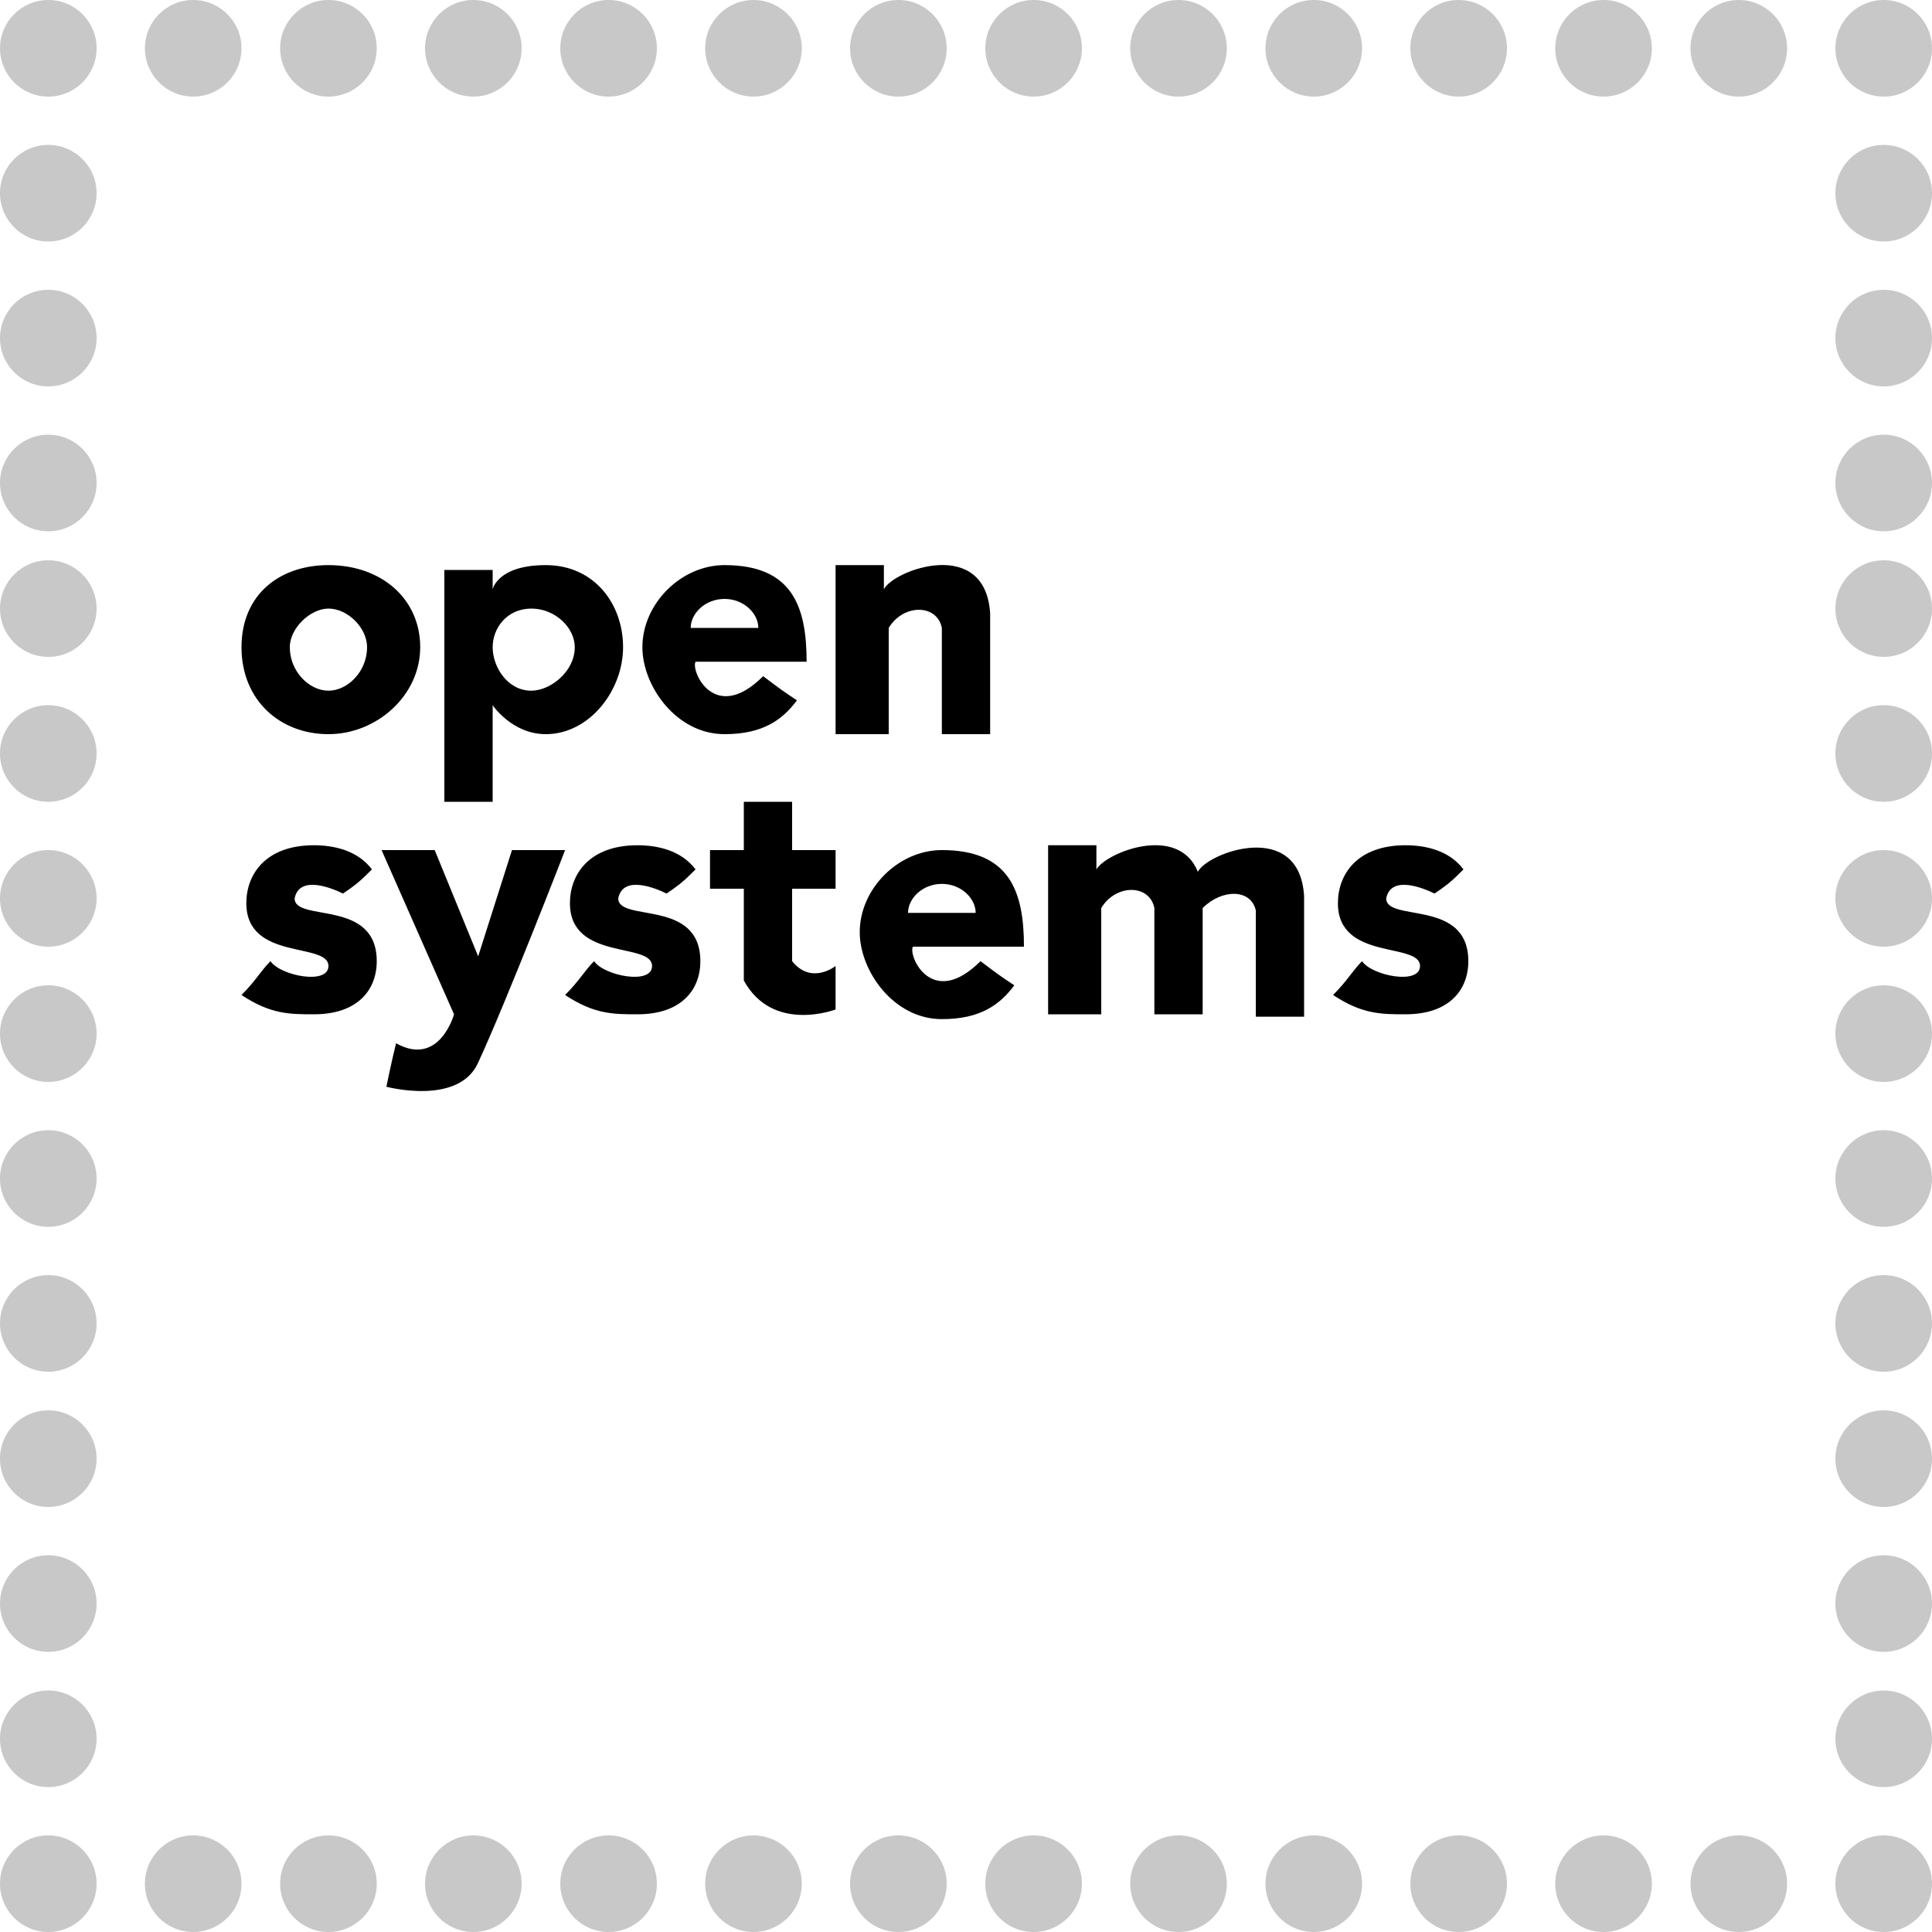
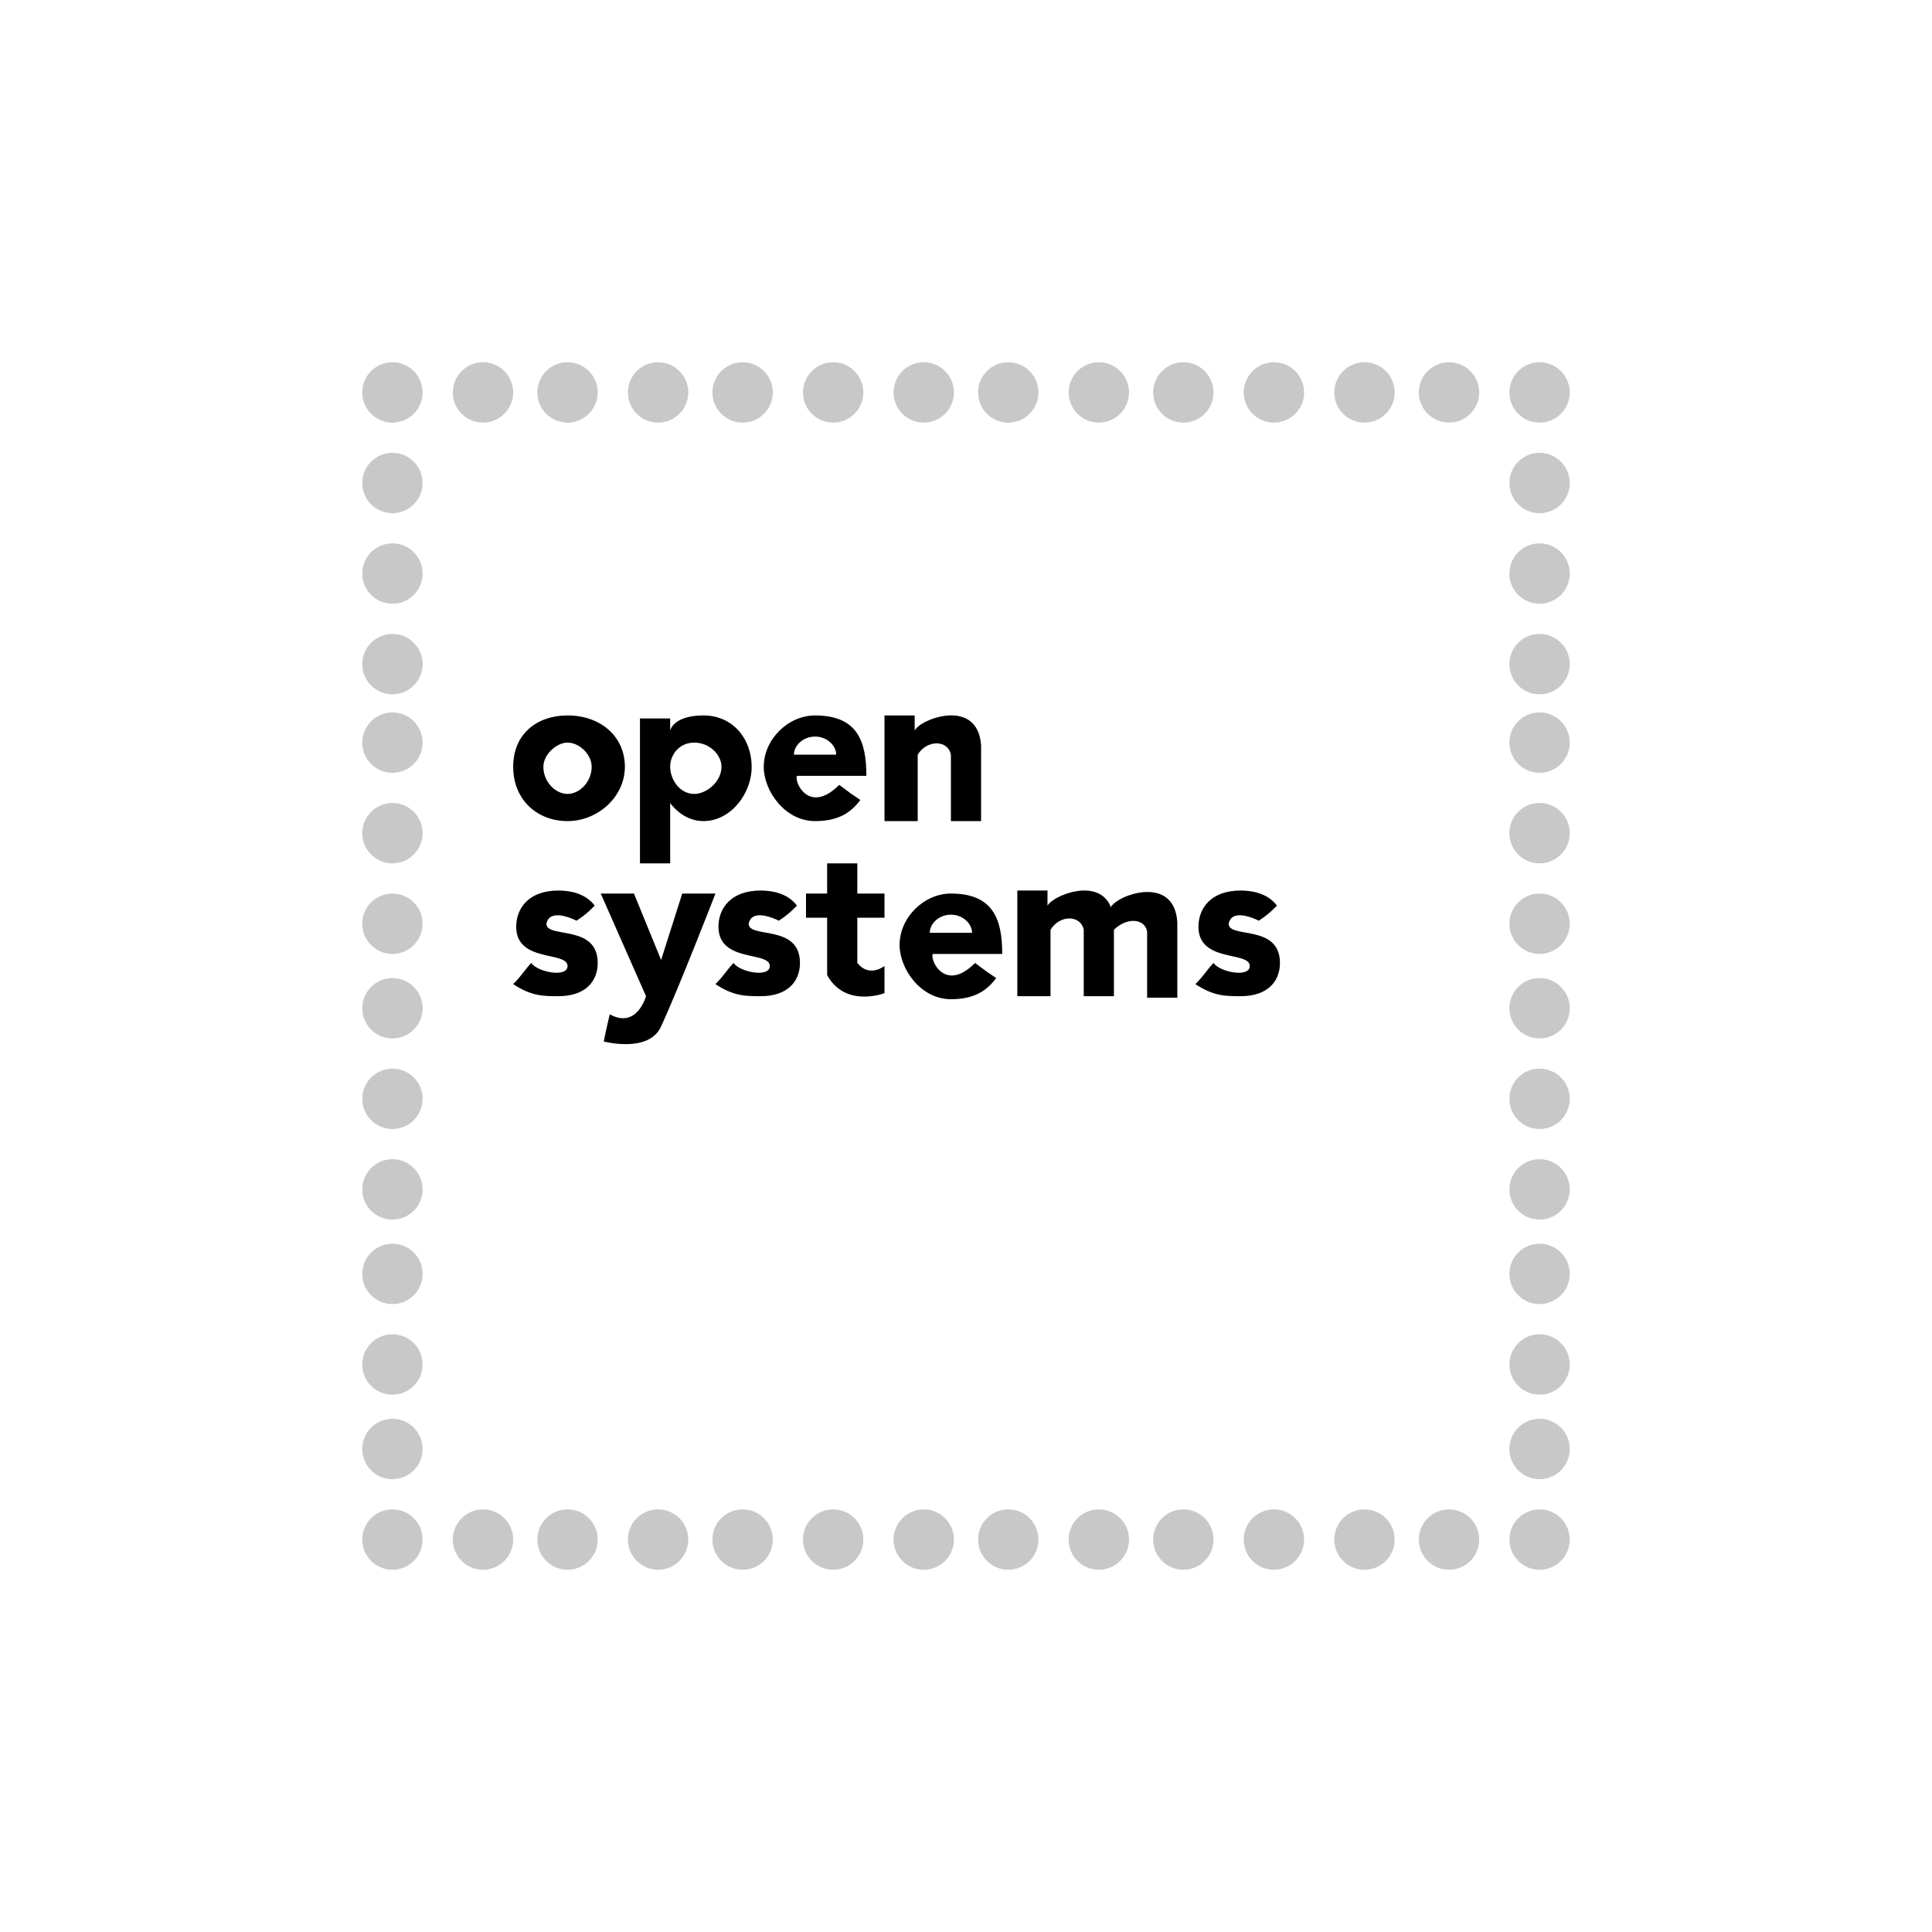
- <svg xmlns="http://www.w3.org/2000/svg" version="1.1">
-   <g style="fill:#c8c8c8">
-     <circle cx="2.5" cy="2.5" r="2.5" />
-     <circle cx="10" cy="2.5" r="2.5" />
-     <circle cx="17" cy="2.5" r="2.5" />
-     <circle cx="24.5" cy="2.5" r="2.5" />
-     <circle cx="31.5" cy="2.5" r="2.5" />
-     <circle cx="39" cy="2.5" r="2.5" />
-     <circle cx="46.5" cy="2.5" r="2.5" />
-     <circle cx="53.5" cy="2.5" r="2.5" />
-     <circle cx="61" cy="2.5" r="2.5" />
-     <circle cx="68" cy="2.5" r="2.5" />
-     <circle cx="75.5" cy="2.5" r="2.5" />
-     <circle cx="83" cy="2.5" r="2.5" />
-     <circle cx="90" cy="2.5" r="2.5" />
-     <circle cx="97.5" cy="2.5" r="2.5" />
-     <circle cx="2.5" cy="97.5" r="2.5" />
-     <circle cx="10" cy="97.5" r="2.5" />
-     <circle cx="17" cy="97.5" r="2.5" />
-     <circle cx="24.5" cy="97.5" r="2.5" />
-     <circle cx="31.5" cy="97.5" r="2.5" />
-     <circle cx="39" cy="97.5" r="2.5" />
-     <circle cx="46.5" cy="97.5" r="2.5" />
-     <circle cx="53.5" cy="97.5" r="2.5" />
-     <circle cx="61" cy="97.5" r="2.5" />
-     <circle cx="68" cy="97.5" r="2.5" />
-     <circle cx="75.5" cy="97.5" r="2.5" />
-     <circle cx="83" cy="97.5" r="2.5" />
-     <circle cx="90" cy="97.5" r="2.5" />
-     <circle cx="97.5" cy="97.5" r="2.5" />
-     <circle cx="2.5" cy="10" r="2.5" />
-     <circle cx="2.5" cy="17.5" r="2.5" />
-     <circle cx="2.5" cy="25" r="2.5" />
-     <circle cx="2.5" cy="31.5" r="2.5" />
-     <circle cx="2.5" cy="39" r="2.5" />
-     <circle cx="2.5" cy="46.5" r="2.5" />
-     <circle cx="2.5" cy="53.5" r="2.5" />
-     <circle cx="2.5" cy="61" r="2.5" />
-     <circle cx="2.5" cy="68.5" r="2.5" />
-     <circle cx="2.5" cy="75.5" r="2.5" />
-     <circle cx="2.5" cy="83" r="2.5" />
-     <circle cx="2.5" cy="90" r="2.5" />
-     <circle cx="97.5" cy="10" r="2.5" />
-     <circle cx="97.5" cy="17.5" r="2.5" />
-     <circle cx="97.5" cy="25" r="2.5" />
-     <circle cx="97.5" cy="31.5" r="2.5" />
-     <circle cx="97.5" cy="39" r="2.5" />
-     <circle cx="97.5" cy="46.5" r="2.5" />
-     <circle cx="97.5" cy="53.5" r="2.5" />
-     <circle cx="97.5" cy="61" r="2.5" />
-     <circle cx="97.5" cy="68.5" r="2.5" />
-     <circle cx="97.5" cy="75.5" r="2.5" />
-     <circle cx="97.5" cy="83" r="2.5" />
-     <circle cx="97.5" cy="90" r="2.5" />
+ <svg xmlns="http://www.w3.org/2000/svg" width="160" height="160" version="1.1">
+   <g transform="translate(30,30)">
+     <g fill="#c8c8c8">
+       <circle cx="2.5" cy="2.5" r="2.5" />
+       <circle cx="10" cy="2.5" r="2.5" />
+       <circle cx="17" cy="2.5" r="2.5" />
+       <circle cx="24.5" cy="2.5" r="2.5" />
+       <circle cx="31.5" cy="2.5" r="2.5" />
+       <circle cx="39" cy="2.5" r="2.5" />
+       <circle cx="46.5" cy="2.5" r="2.5" />
+       <circle cx="53.5" cy="2.5" r="2.5" />
+       <circle cx="61" cy="2.5" r="2.5" />
+       <circle cx="68" cy="2.5" r="2.5" />
+       <circle cx="75.5" cy="2.5" r="2.5" />
+       <circle cx="83" cy="2.5" r="2.5" />
+       <circle cx="90" cy="2.5" r="2.5" />
+       <circle cx="97.5" cy="2.5" r="2.5" />
+       <circle cx="2.5" cy="97.5" r="2.5" />
+       <circle cx="10" cy="97.5" r="2.5" />
+       <circle cx="17" cy="97.5" r="2.5" />
+       <circle cx="24.5" cy="97.5" r="2.5" />
+       <circle cx="31.5" cy="97.5" r="2.5" />
+       <circle cx="39" cy="97.5" r="2.5" />
+       <circle cx="46.5" cy="97.5" r="2.5" />
+       <circle cx="53.5" cy="97.5" r="2.5" />
+       <circle cx="61" cy="97.5" r="2.5" />
+       <circle cx="68" cy="97.5" r="2.5" />
+       <circle cx="75.5" cy="97.5" r="2.5" />
+       <circle cx="83" cy="97.5" r="2.5" />
+       <circle cx="90" cy="97.5" r="2.5" />
+       <circle cx="97.5" cy="97.5" r="2.5" />
+       <circle cx="2.5" cy="10" r="2.5" />
+       <circle cx="2.5" cy="17.5" r="2.5" />
+       <circle cx="2.5" cy="25" r="2.5" />
+       <circle cx="2.5" cy="31.5" r="2.5" />
+       <circle cx="2.5" cy="39" r="2.5" />
+       <circle cx="2.5" cy="46.5" r="2.5" />
+       <circle cx="2.5" cy="53.5" r="2.5" />
+       <circle cx="2.5" cy="61" r="2.5" />
+       <circle cx="2.5" cy="68.5" r="2.5" />
+       <circle cx="2.5" cy="75.5" r="2.5" />
+       <circle cx="2.5" cy="83" r="2.5" />
+       <circle cx="2.5" cy="90" r="2.5" />
+       <circle cx="97.5" cy="10" r="2.5" />
+       <circle cx="97.5" cy="17.5" r="2.5" />
+       <circle cx="97.5" cy="25" r="2.5" />
+       <circle cx="97.5" cy="31.5" r="2.5" />
+       <circle cx="97.5" cy="39" r="2.5" />
+       <circle cx="97.5" cy="46.5" r="2.5" />
+       <circle cx="97.5" cy="53.5" r="2.5" />
+       <circle cx="97.5" cy="61" r="2.5" />
+       <circle cx="97.5" cy="68.5" r="2.5" />
+       <circle cx="97.5" cy="75.5" r="2.5" />
+       <circle cx="97.5" cy="83" r="2.5" />
+       <circle cx="97.5" cy="90" r="2.5" />
+     </g>
+     <path d="m17 29.25c-2.5 0-4.5 1.5-4.5 4.25s2 4.5 4.5 4.5 4.75-2 4.75-4.5-2-4.25-4.75-4.25zm0 2.25c1 0 2 1 2 2 0 1.25-1 2.25-2 2.25s-2-1-2-2.25c0-1 1.075-2 2-2z" />
+     <path d="m28.25 29.25c-2.5 0-2.75 1.25-2.75 1.25v-1h-2.5v12h2.5v-5s1 1.5 2.75 1.5c2.25 0 4-2.25 4-4.5s-1.5-4.25-4-4.25zm-0.75 2.25c1.25 0 2.25 1 2.25 2 0 1.25-1.25 2.25-2.25 2.25-1.25 0-2-1.25-2-2.25s0.75-2 2-2z" />
+     <path d="m37.5 29.25c-2.25 0-4.25 2-4.25 4.25 0 2 1.75 4.5 4.25 4.5 2 0 3-0.75 3.75-1.75-0.75-0.5-0.75-0.5-1.75-1.25-2.5 2.5-3.75-0.25-3.5-0.75h5.75c0-2.875-0.75-5-4.25-5zm0 1.75c1 0 1.75 0.75 1.75 1.5h-3.5c0-0.75 0.75-1.5 1.75-1.5z" />
+     <path d="m43.25 29.25h2.5v1.25c0.5-1 5.25-2.75 5.5 1.25v6.25h-2.5v-5.5c-0.25-1.25-2-1.25-2.75 0v5.5h-2.75z" />
+     <path d="m19.25 45c-0.5 0.5-0.75 0.75-1.5 1.25-0.5-0.25-2.25-1-2.5 0.25 0 1.25 4.25 0 4.25 3.25 0 1.5-1 2.75-3.25 2.75-1.25 0-2.25 0-3.75-1 0.75-0.75 1-1.25 1.5-1.75 0.5 0.75 3 1.25 3 0.25 0-1.25-4.25-0.25-4.25-3.25 0-1.5 1-3 3.5-3 1 0 2.25 0.25 3 1.25z" />
+     <path d="m19.75 44h2.75l2.25 5.5 1.75-5.5h2.75s-3 7.75-4.5 11c-1 2.25-4.75 1.25-4.75 1.25s0.25-1.25 0.5-2.25c2.25 1.25 3-1.5 3-1.5z" />
+     <path d="m48.75 44c-2.25 0-4.25 2-4.25 4.25 0 2 1.75 4.5 4.25 4.5 2 0 3-0.75 3.75-1.75-0.75-0.5-0.75-0.5-1.75-1.25-2.5 2.5-3.75-0.25-3.5-0.75h5.75c0-2.875-0.75-5-4.25-5zm0 1.75c1 0 1.75 0.75 1.75 1.5h-3.5c0-0.75 0.75-1.5 1.75-1.5z" />
+     <path d="m75.75 45c-0.5 0.5-0.75 0.75-1.5 1.25-0.5-0.25-2.25-1-2.5 0.25 0 1.25 4.25 0 4.25 3.25 0 1.5-1 2.75-3.25 2.75-1.25 0-2.25 0-3.75-1 0.75-0.75 1-1.25 1.5-1.75 0.5 0.75 3 1.25 3 0.25 0-1.25-4.25-0.25-4.25-3.25 0-1.5 1-3 3.5-3 1 0 2.25 0.25 3 1.25z" />
+     <path d="m36 45c-0.5 0.5-0.75 0.75-1.5 1.25-0.5-0.25-2.25-1-2.5 0.25 0 1.25 4.25 0 4.25 3.25 0 1.5-1 2.75-3.25 2.75-1.25 0-2.25 0-3.75-1 0.75-0.75 1-1.25 1.5-1.75 0.5 0.75 3 1.25 3 0.25 0-1.25-4.25-0.25-4.25-3.25 0-1.5 1-3 3.5-3 1 0 2.25 0.25 3 1.25z" />
+     <path d="m38.5 41.5h2.5v2.5h2.25v2h-2.25v3.75c1 1.25 2.25 0.25 2.25 0.25v2.25s-3.25 1.25-4.75-1.5v-4.75h-1.75v-2h1.75z" />
+     <path d="m54.25 43.75v8.75h2.75v-5.5c0.75-1.25 2.5-1.25 2.75 0v5.5h2.5v-5.5c1-1 2.5-1 2.75 0.125v5.5h2.5v-6.25c-0.25-4-5-2.25-5.5-1.25-1-2.5-4.75-1-5.25-0.125v-1.25z" />
  </g>
-   <path d="m 17,29.25 c -2.5,0 -4.5,1.5 -4.5,4.25 0,2.75 2,4.5 4.5,4.5 2.5,0 4.75,-2 4.75,-4.5 0,-2.5 -2,-4.25 -4.75,-4.25 z m 0,2.25 c 1,0 2,1 2,2 0,1.25 -1,2.25 -2,2.25 -1,0 -2,-1 -2,-2.25 0,-1 1.075,-2 2,-2 z" />
-   <path d="m 28.25,29.25 c -2.5,0 -2.75,1.25 -2.75,1.25 l 0,-1 -2.5,0 0,12 2.5,0 0,-5 c 0,0 1,1.5 2.75,1.5 2.25,0 4,-2.25 4,-4.5 0,-2.25 -1.5,-4.25 -4,-4.25 z m -0.75,2.25 c 1.25,0 2.25,1 2.25,2 0,1.25 -1.25,2.25 -2.25,2.25 -1.25,0 -2,-1.25 -2,-2.25 0,-1 0.75,-2 2,-2 z" />
-   <path d="m 37.5,29.25 c -2.25,0 -4.25,2 -4.25,4.25 0,2 1.75,4.5 4.25,4.5 2,0 3,-0.75 3.75,-1.75 -0.75,-0.5 -0.75,-0.5 -1.75,-1.25 -2.5,2.5 -3.75,-0.25 -3.5,-0.75 l 5.75,0 c 0,-2.875 -0.75,-5 -4.25,-5 z m 0,1.75 c 1,0 1.75,0.75 1.75,1.5 l -3.5,0 c 0,-0.75 0.75,-1.5 1.75,-1.5 z" />
-   <path d="m 43.25,29.25 2.5,0 0,1.25 c 0.5,-1 5.25,-2.75 5.5,1.25 l 0,6.25 -2.5,0 0,-5.5 c -0.25,-1.25 -2,-1.25 -2.75,0 l 0,5.5 -2.75,0 z" />
-   <path d="m 19.25,45 c -0.5,0.5 -0.75,0.75 -1.5,1.25 -0.5,-0.25 -2.25,-1 -2.5,0.25 0,1.25 4.25,0 4.25,3.25 0,1.5 -1,2.75 -3.25,2.75 -1.25,0 -2.25,0 -3.75,-1 0.75,-0.75 1,-1.25 1.5,-1.75 0.5,0.75 3,1.25 3,0.25 0,-1.25 -4.25,-0.25 -4.25,-3.25 0,-1.5 1,-3 3.5,-3 1,0 2.25,0.25 3,1.25 z" />
-   <path d="m 19.75,44 2.75,0 2.25,5.5 1.75,-5.5 2.75,0 c 0,0 -3,7.75 -4.5,11 -1,2.25 -4.75,1.25 -4.75,1.25 0,0 0.25,-1.25 0.5,-2.25 2.25,1.25 3,-1.5 3,-1.5 z" />
-   <path d="m 48.75,44 c -2.25,0 -4.25,2 -4.25,4.25 0,2 1.75,4.5 4.25,4.5 2,0 3,-0.75 3.75,-1.75 C 51.75,50.5 51.75,50.5 50.75,49.75 48.25,52.25 47,49.5 47.25,49 L 53,49 c 0,-2.875 -0.75,-5 -4.25,-5 z m 0,1.75 c 1,0 1.75,0.75 1.75,1.5 l -3.5,0 c 0,-0.75 0.75,-1.5 1.75,-1.5 z" />
-   <path d="m 75.75,45 c -0.5,0.5 -0.75,0.75 -1.5,1.25 -0.5,-0.25 -2.25,-1 -2.5,0.25 0,1.25 4.25,0 4.25,3.25 0,1.5 -1,2.75 -3.25,2.75 -1.25,0 -2.25,0 -3.75,-1 0.75,-0.75 1,-1.25 1.5,-1.75 0.5,0.75 3,1.25 3,0.25 0,-1.25 -4.25,-0.25 -4.25,-3.25 0,-1.5 1,-3 3.5,-3 1,0 2.25,0.25 3,1.25 z" />
-   <path d="m 36,45 c -0.5,0.5 -0.75,0.75 -1.5,1.25 -0.5,-0.25 -2.25,-1 -2.5,0.25 0,1.25 4.25,0 4.25,3.25 0,1.5 -1,2.75 -3.25,2.75 -1.25,0 -2.25,0 -3.75,-1 0.75,-0.75 1,-1.25 1.5,-1.75 0.5,0.75 3,1.25 3,0.25 0,-1.25 -4.25,-0.25 -4.25,-3.25 0,-1.5 1,-3 3.5,-3 1,0 2.25,0.25 3,1.25 z" />
-   <path d="m 38.5,41.5 2.5,0 0,2.5 2.25,0 0,2 -2.25,0 c 0,0 0,2.25 0,3.75 C 42,51 43.25,50 43.25,50 l 0,2.25 c 0,0 -3.25,1.25 -4.75,-1.5 0,-1.5 0,-4.75 0,-4.75 l -1.75,0 0,-2 1.75,0 z" />
-   <path d="M 54.25 43.75 L 54.25 52.5 L 57 52.5 L 57 47 C 57.75 45.75 59.5 45.75 59.75 47 L 59.75 52.5 L 62.25 52.5 L 62.25 47 C 63.25 46 64.75 46 65 47.125 L 65 52.625 L 67.5 52.625 L 67.5 46.375 C 67.25 42.375 62.5 44.125 62 45.125 C 61 42.625 57.25 44.125 56.75 45 L 56.75 43.75 L 54.25 43.75 z " />
</svg>
